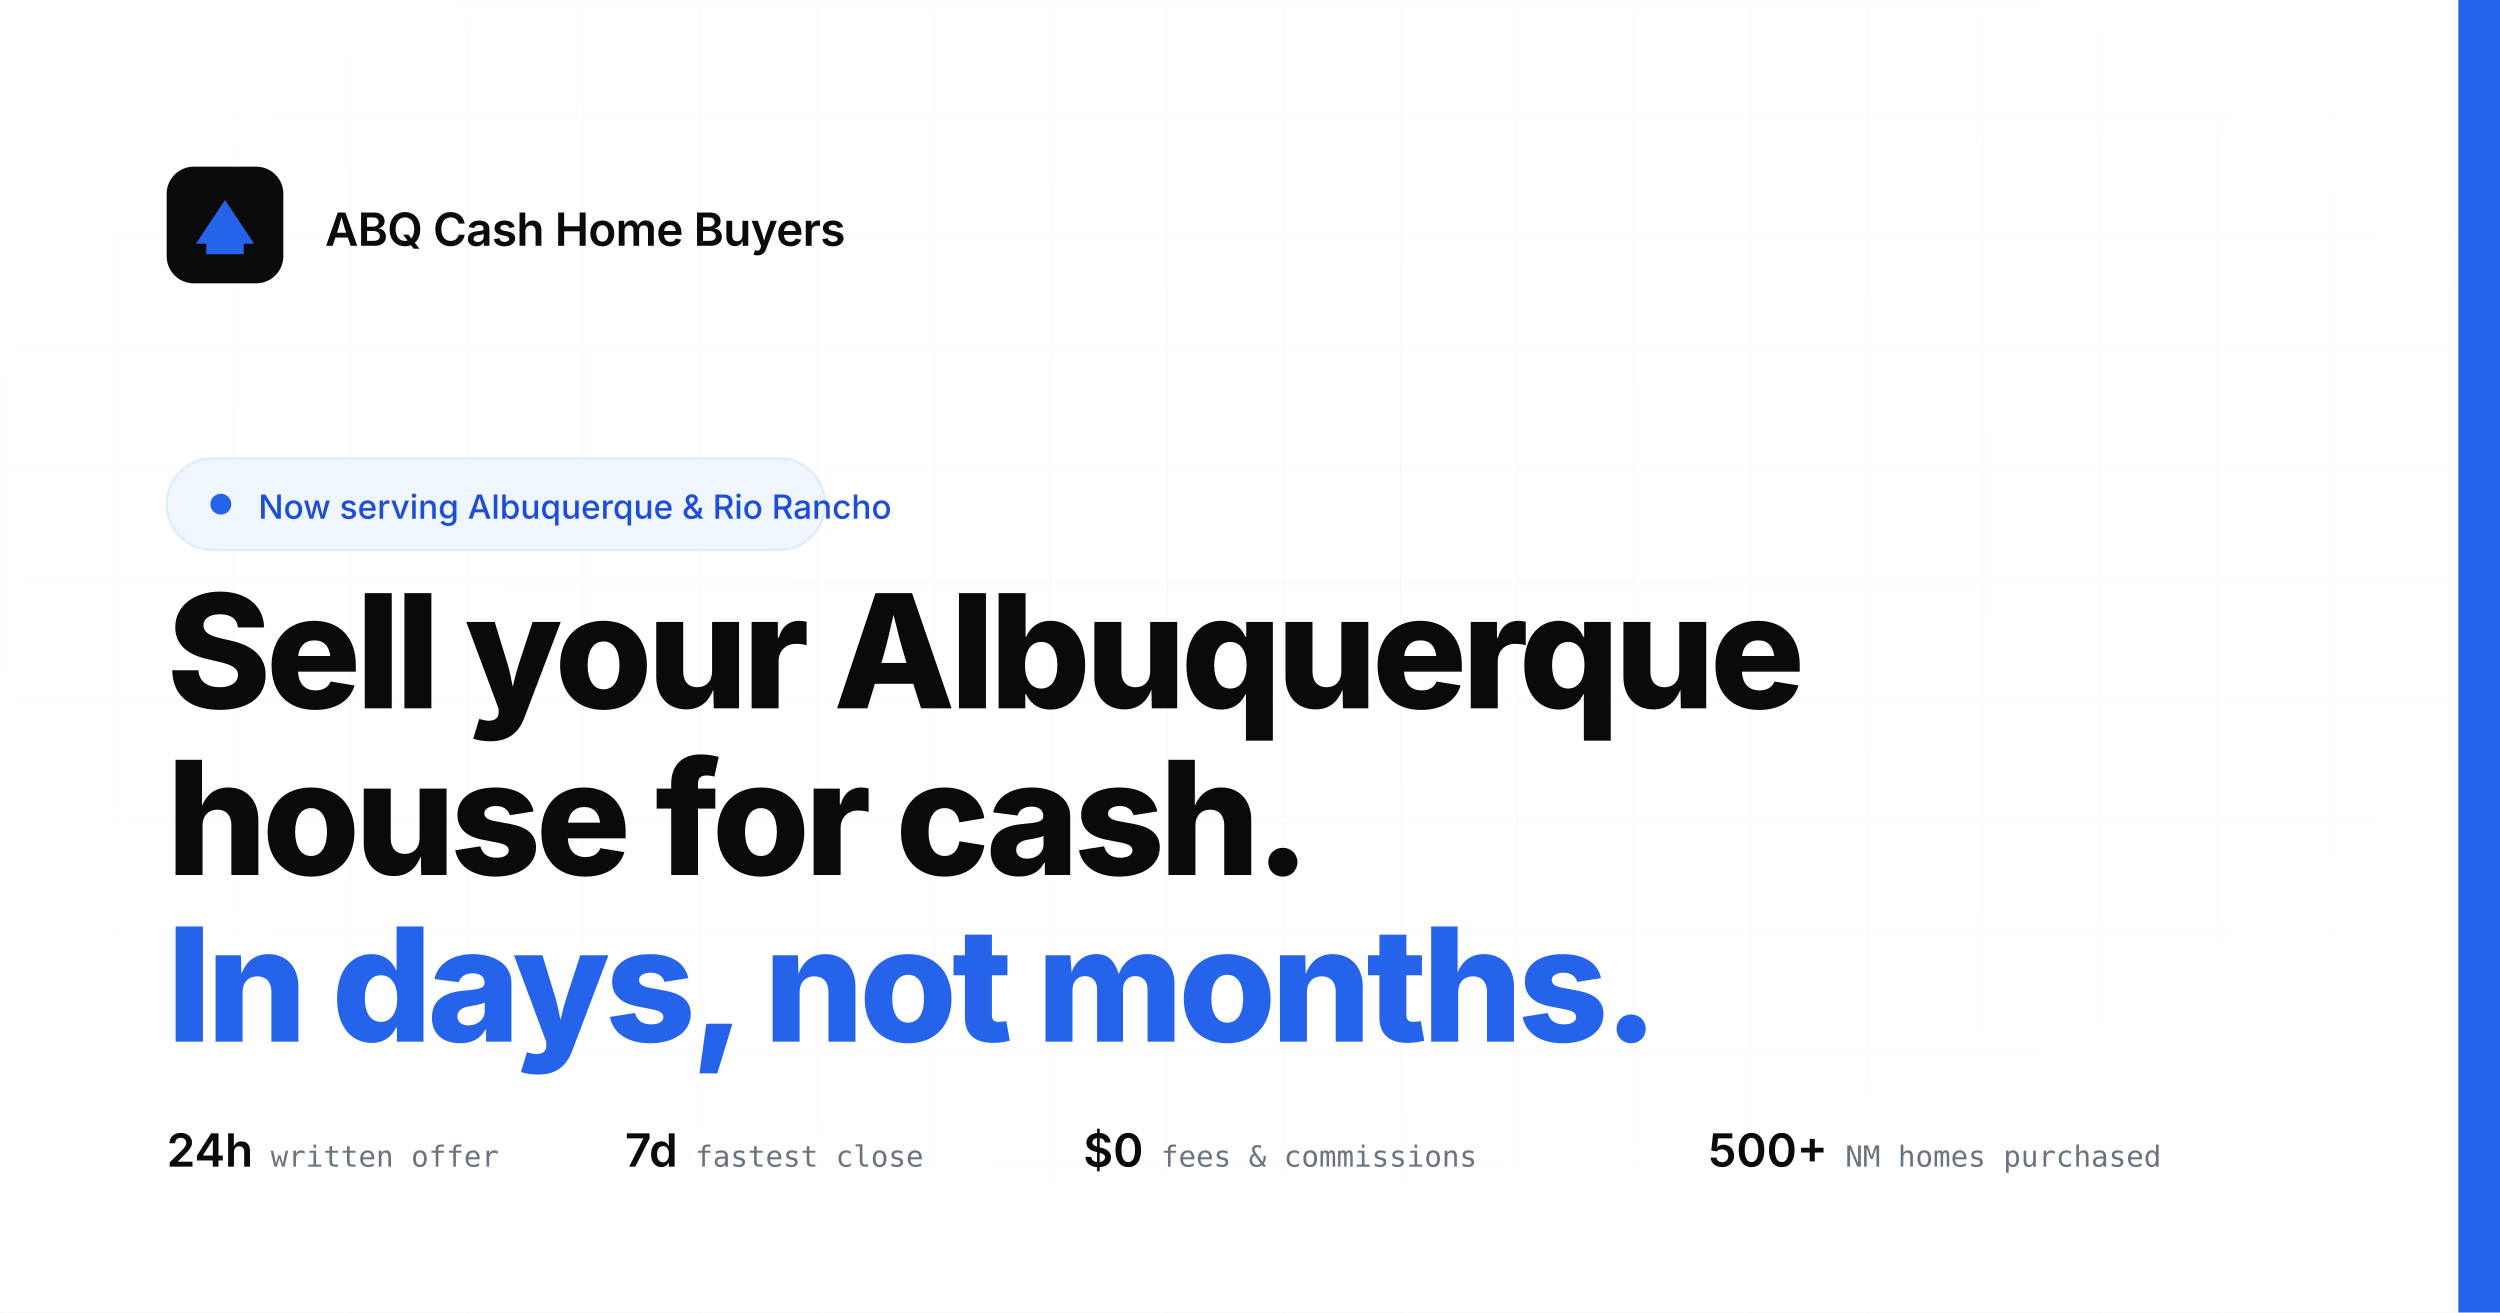
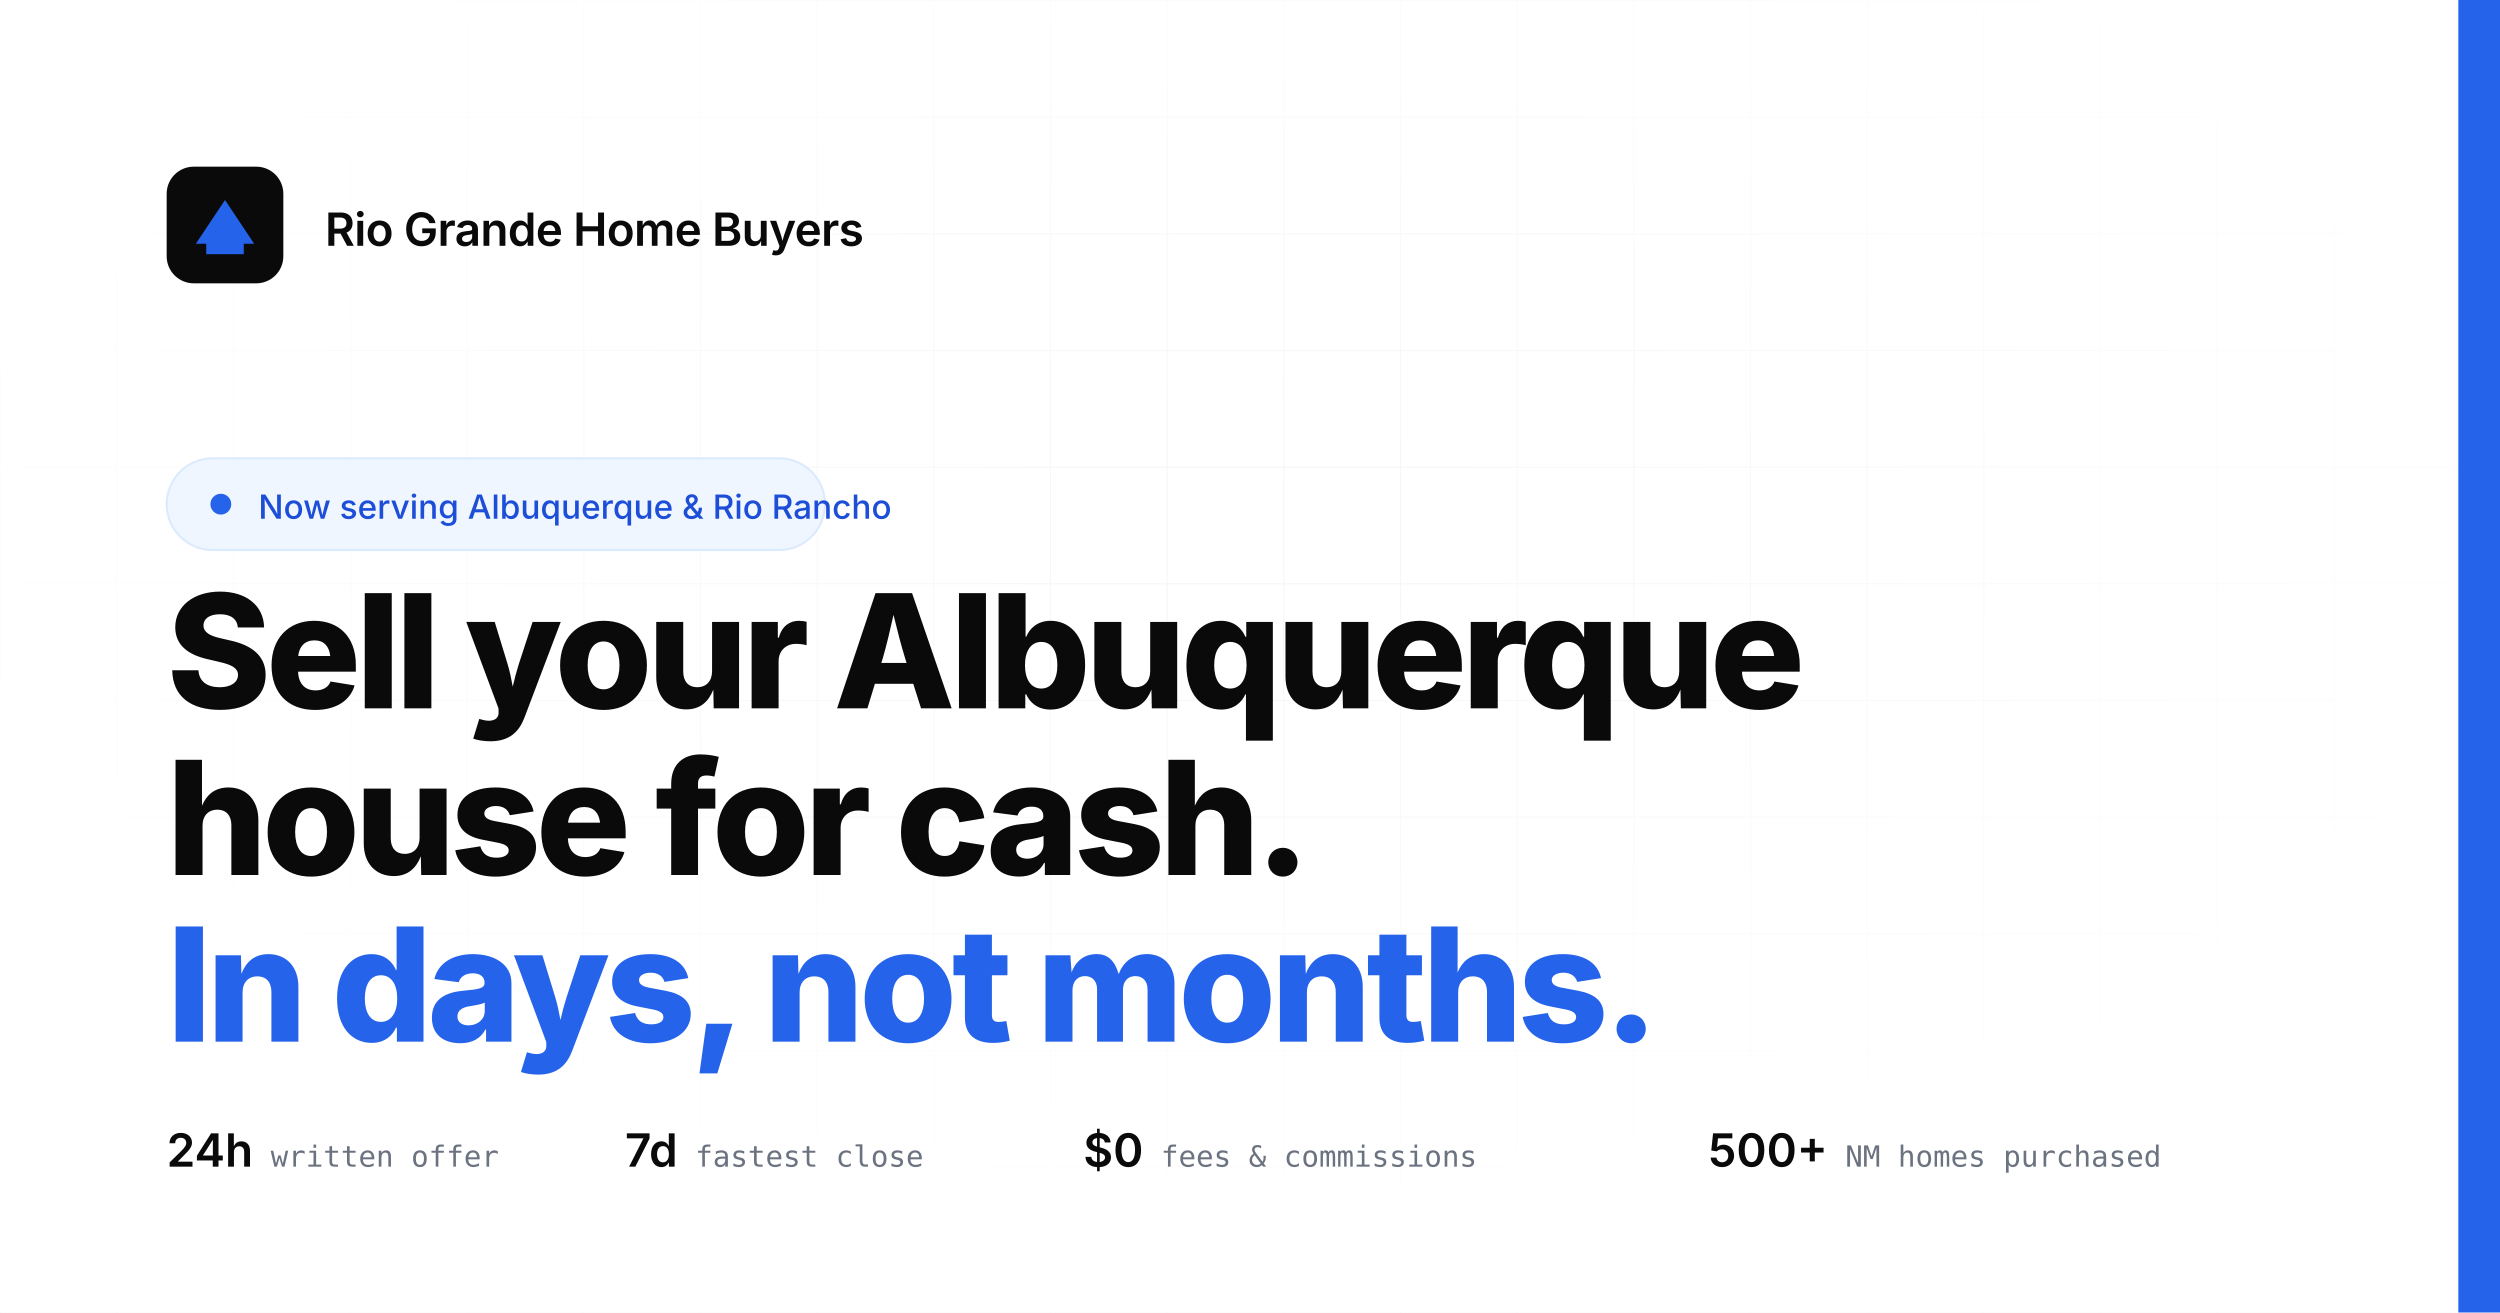
<svg xmlns="http://www.w3.org/2000/svg" viewBox="0 0 1200 630" font-family="Inter, -apple-system, BlinkMacSystemFont, 'Segoe UI', sans-serif">
  <rect width="1200" height="630" fill="#ffffff" />
  <defs>
    <pattern id="grid" width="56" height="56" patternUnits="userSpaceOnUse">
      <path d="M 56 0 L 0 0 0 56" fill="none" stroke="#0a0a0a" stroke-opacity="0.04" stroke-width="1" />
    </pattern>
    <radialGradient id="fade" cx="50%" cy="40%" r="60%">
      <stop offset="0%" stop-color="#fff" stop-opacity="0" />
      <stop offset="100%" stop-color="#fff" stop-opacity="1" />
    </radialGradient>
  </defs>
  <rect width="1200" height="630" fill="url(#grid)" />
  <rect width="1200" height="630" fill="url(#fade)" />
  <g transform="translate(80, 80)">
    <rect width="56" height="56" rx="13" fill="#0a0a0a" />
    <path d="M14 37 L28 16 L42 37 L37 37 L37 42 L19 42 L19 37 Z" fill="#2563eb" />
-     <text x="76" y="38" font-size="22" font-weight="600" fill="#0a0a0a" letter-spacing="-0.3">ABQ Cash Home Buyers</text>
+     <text x="76" y="38" font-size="22" font-weight="600" fill="#0a0a0a" letter-spacing="-0.3">Rio Grande Home Buyers</text>
  </g>
  <g transform="translate(80, 220)">
    <rect width="316" height="44" rx="22" fill="#eff6ff" stroke="#dbeafe" />
    <circle cx="26" cy="22" r="5" fill="#2563eb" />
    <text x="44" y="29" font-size="16" font-weight="500" fill="#1d4ed8">Now serving Albuquerque &amp; Rio Rancho</text>
  </g>
  <text x="80" y="340" font-size="76" font-weight="800" fill="#0a0a0a" letter-spacing="-2.5">Sell your Albuquerque</text>
  <text x="80" y="420" font-size="76" font-weight="800" fill="#0a0a0a" letter-spacing="-2.5">house for cash.</text>
  <text x="80" y="500" font-size="76" font-weight="800" fill="#2563eb" letter-spacing="-2.5">In days, not months.</text>
  <g transform="translate(80, 560)" font-family="JetBrains Mono, ui-monospace, monospace" font-size="14" fill="#6b7280">
    <text x="0" y="0">
      <tspan font-weight="600" fill="#0a0a0a" font-size="22" font-family="Inter">24h</tspan>  written offer</text>
    <text x="220" y="0">
      <tspan font-weight="600" fill="#0a0a0a" font-size="22" font-family="Inter">7d</tspan>  fastest close</text>
    <text x="440" y="0">
      <tspan font-weight="600" fill="#0a0a0a" font-size="22" font-family="Inter">$0</tspan>  fees &amp; commissions</text>
    <text x="740" y="0">
      <tspan font-weight="600" fill="#0a0a0a" font-size="22" font-family="Inter">500+</tspan>  NM homes purchased</text>
  </g>
  <rect x="1180" y="0" width="20" height="630" fill="#2563eb" />
</svg>
